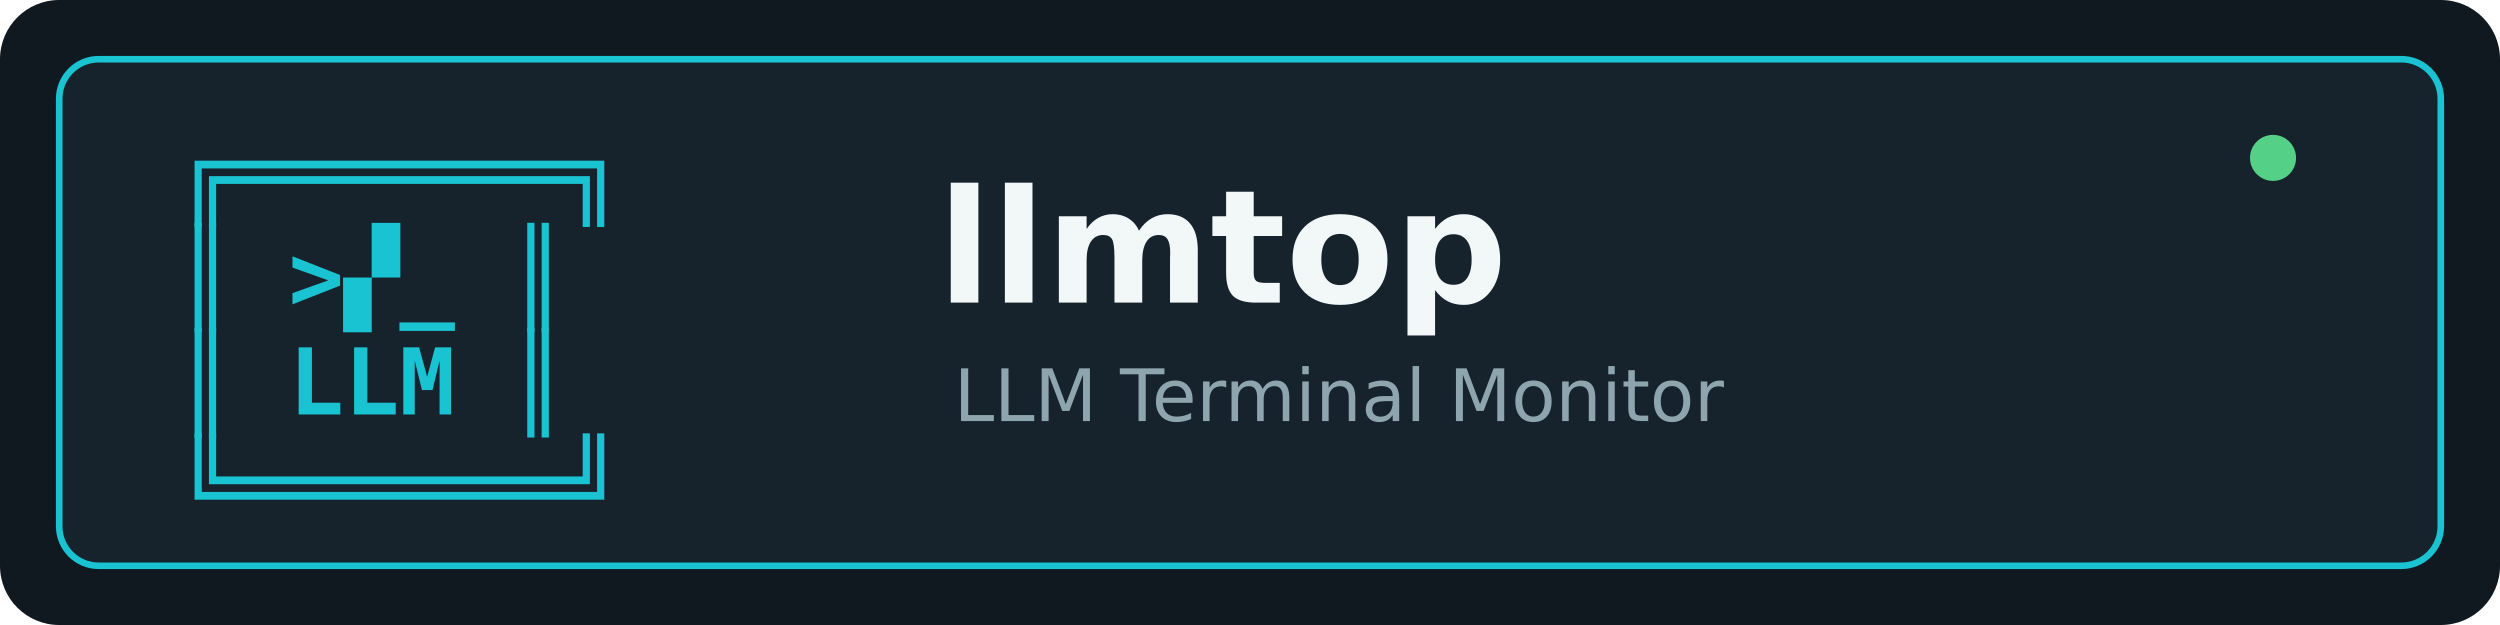
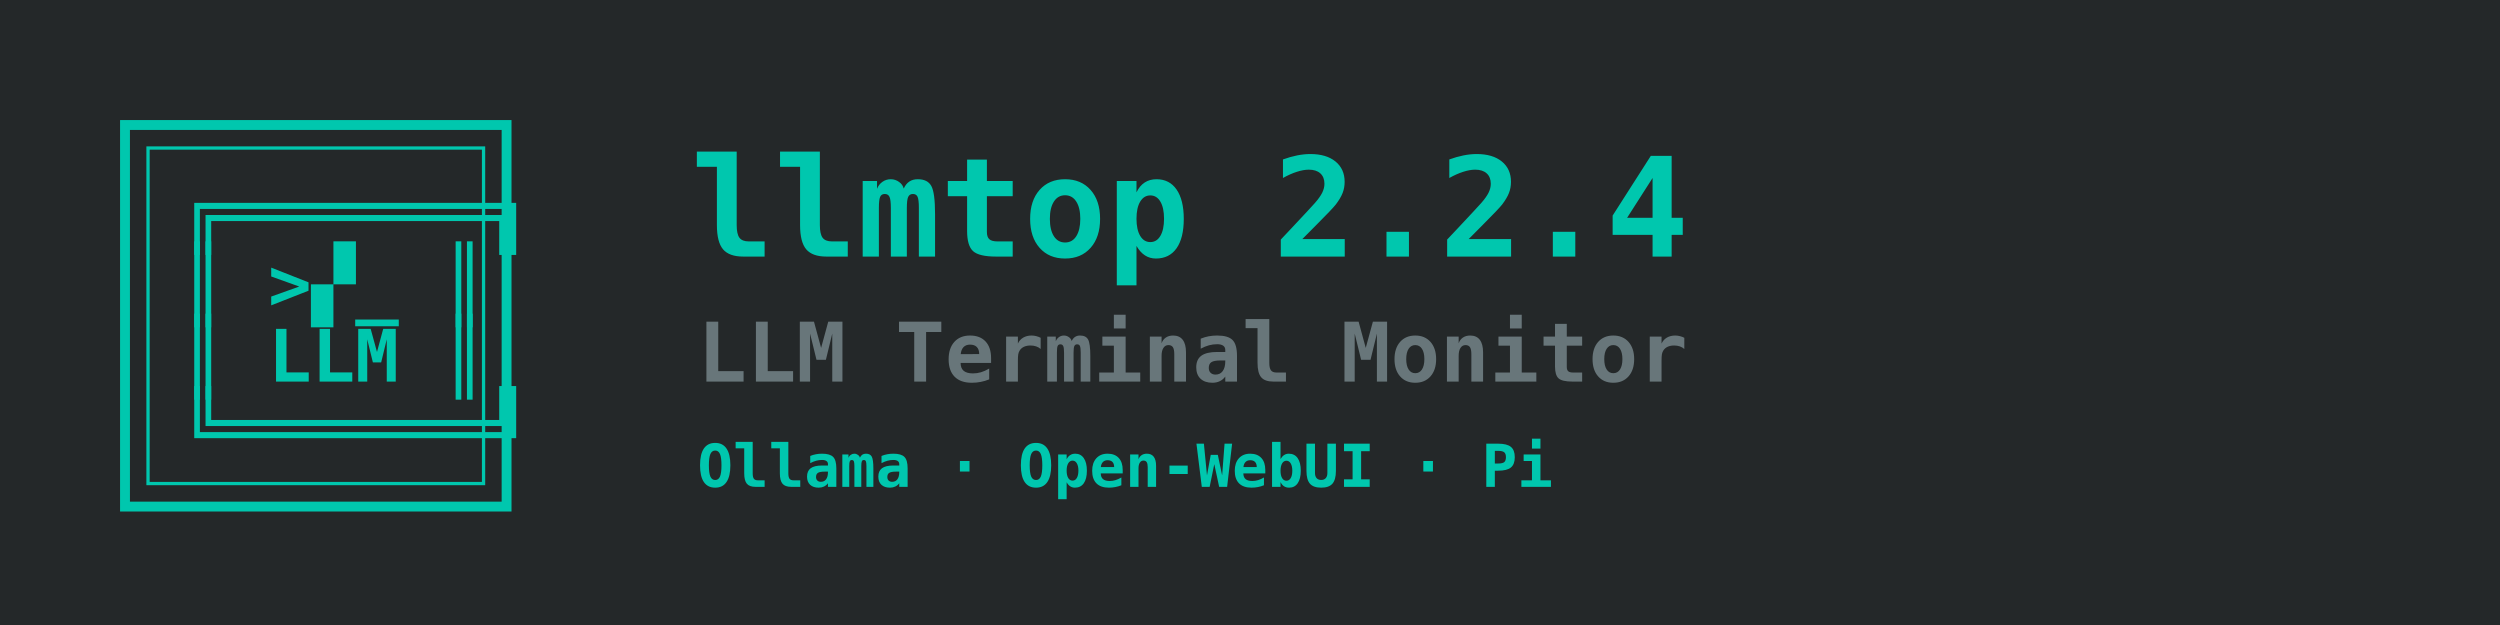
<svg xmlns="http://www.w3.org/2000/svg" viewBox="0 0 760 190" role="img" aria-labelledby="title desc">
-   <rect width="760" height="190" rx="18" fill="#101820" />
-   <rect x="18" y="18" width="724" height="154" rx="12" fill="#16232d" stroke="#19c3d1" stroke-width="2" />
-   <g fill="#19c3d1" font-family="DejaVu Sans Mono, monospace" font-size="28" font-weight="700">
-     <text x="54" y="62">╔══════╗</text>
-     <text x="54" y="94">║ &gt;▞_  ║</text>
-     <text x="54" y="126">║  LLM ║</text>
-     <text x="54" y="158">╚══════╝</text>
+   <rect width="760" height="190" fill="#242829" />
+   <g font-family="DejaVu Sans Mono, monospace" font-weight="700">
+     <rect x="38" y="38" width="116" height="116" fill="#242829" stroke="#00c7ae" stroke-width="3" />
+     <rect x="45" y="45" width="102" height="102" fill="none" stroke="#00c7ae" stroke-width="1" />
+     <text x="55" y="72" fill="#00c7ae" font-size="22">╔══════╗</text>
+     <text x="55" y="94" fill="#00c7ae" font-size="22">║ &gt;▞_  ║</text>
+     <text x="55" y="116" fill="#00c7ae" font-size="22">║  LLM ║</text>
+     <text x="55" y="138" fill="#00c7ae" font-size="22">╚══════╝</text>
+     <text x="210" y="78" fill="#00c7ae" font-size="42">llmtop 2.2.4</text>
+     <text x="212" y="116" fill="#68767a" font-size="25">LLM Terminal Monitor</text>
+     <text x="212" y="148" fill="#00c7ae" font-size="18">Ollama · Open-WebUI · Pi</text>
  </g>
-   <text x="285" y="92" fill="#f2f7f8" font-family="DejaVu Sans, sans-serif" font-size="48" font-weight="700">llmtop</text>
-   <text x="290" y="128" fill="#8ea5ad" font-family="DejaVu Sans, sans-serif" font-size="22">LLM Terminal Monitor</text>
-   <circle cx="691" cy="48" r="7" fill="#55d187" />
</svg>
